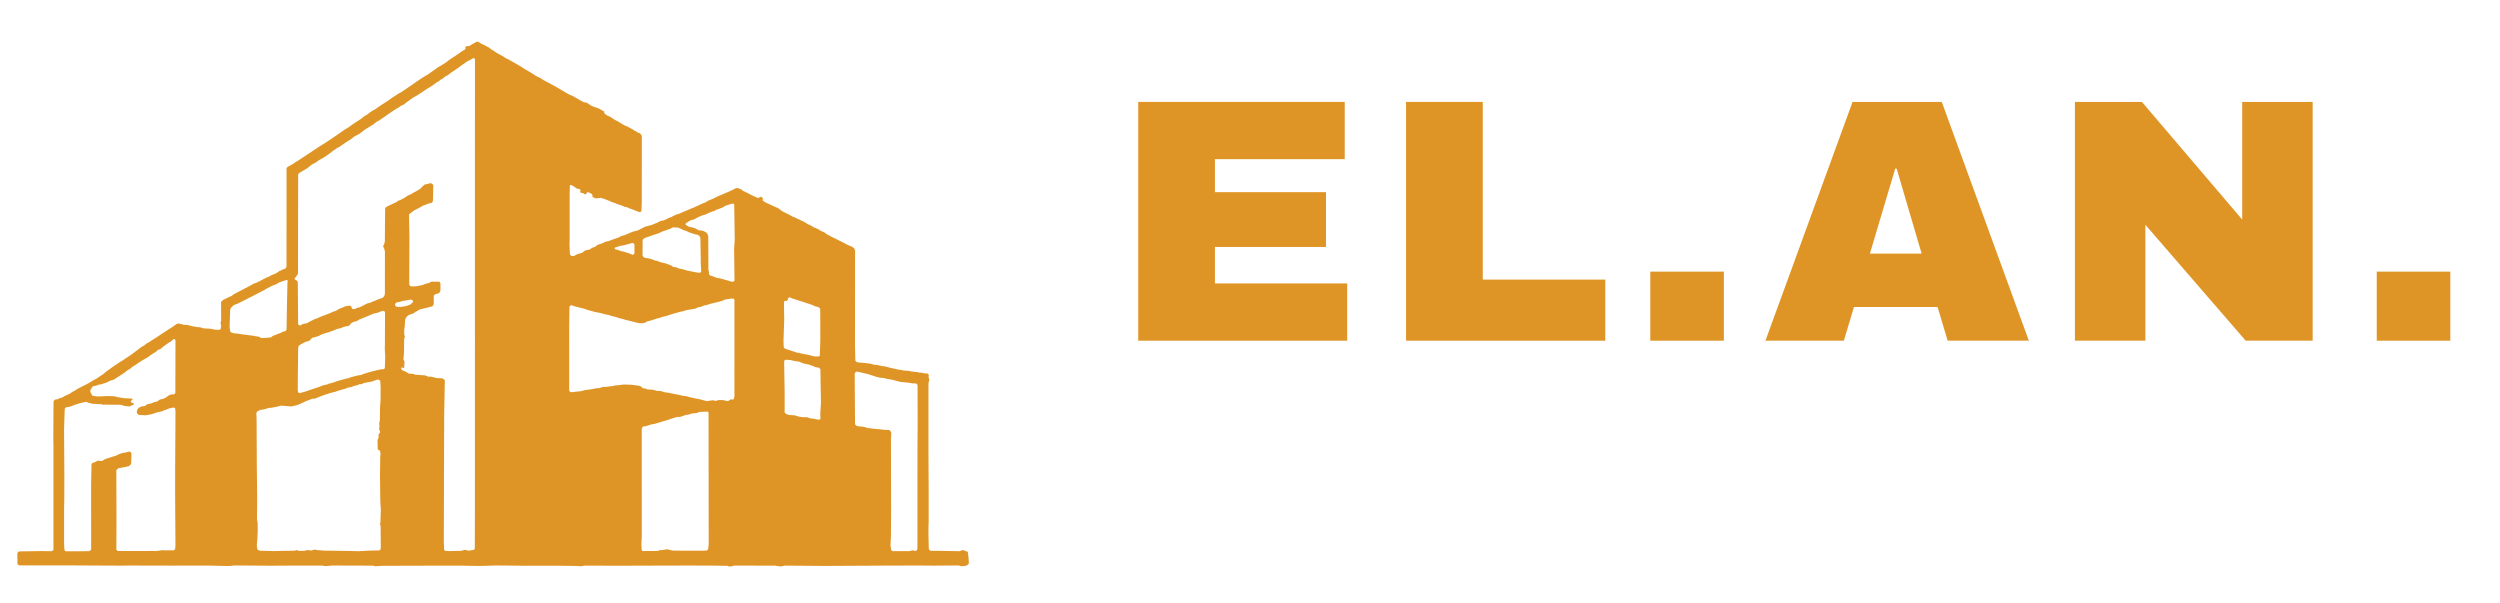
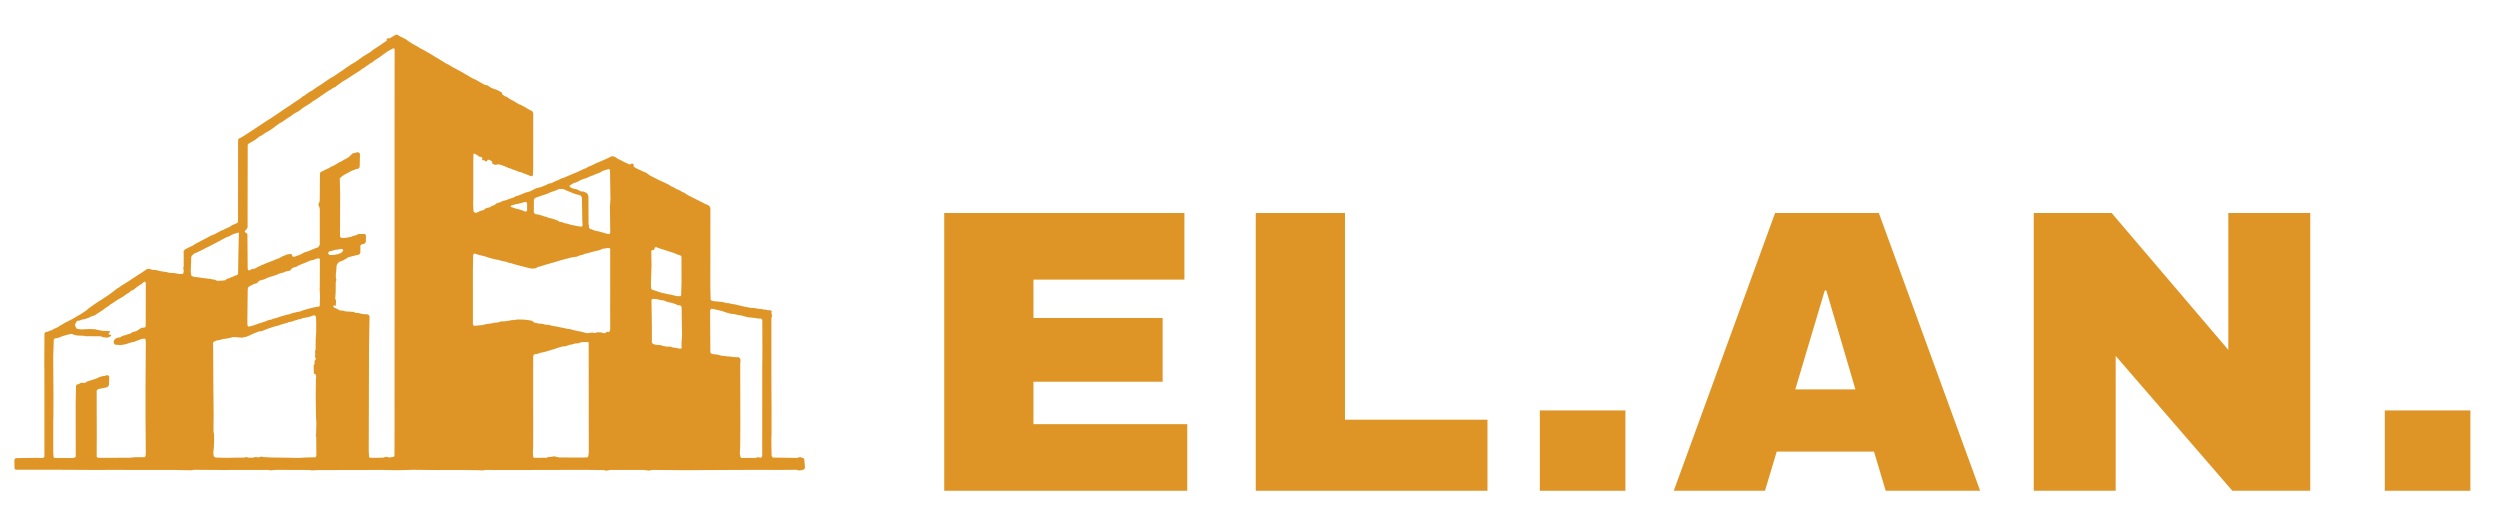
- <svg xmlns="http://www.w3.org/2000/svg" viewBox="0 0 991 239" role="img" aria-label="El.An.">
+ <svg xmlns="http://www.w3.org/2000/svg" viewBox="0 0 852 173" role="img" aria-label="El.An.">
  <g fill="#DF9526">
-     <g transform="translate(0 0) scale(0.42) translate(-274 -307)">
+     <g transform="scale(0.3) translate(-274 -307)">
      <path fill-rule="evenodd" transform="matrix(1.520367 0 0 1.52 274.145 307.345)" d="M451.75 351.29L451.25 351.11L445.67 351.03L440.08 350.96L432.17 350.95L424.25 350.93L421.75 350.95L419.25 350.96L405.75 350.99L392.25 351.03L390.33 351.04L388.42 351.06L375.58 351.03L362.75 351.00L361.81 351.19L360.87 351.37L358.73 351.27L356.58 351.17L351.33 351.11L346.08 351.05L338.25 351.05L330.42 351.05L328.50 351.06L326.58 351.08L317.42 350.98L308.25 350.89L303.50 351.04L298.75 351.19L297.08 351.18L295.42 351.17L290.75 351.09L286.08 351.00L277.00 351.01L267.92 351.02L252.58 351.06L237.25 351.11L235.04 351.24L232.83 351.37L232.12 351.20L231.42 351.02L228.42 351.01L225.42 350.99L220.25 350.98L215.08 350.97L210.58 350.94L206.08 350.92L204.02 351.12L201.96 351.31L201.02 351.14L200.08 350.96L186.08 350.98L172.08 351.00L170.67 351.02L169.25 351.05L157.25 350.97L145.25 350.88L143.92 351.06L142.58 351.24L140.58 351.21L138.58 351.19L134.25 351.08L129.92 350.97L120.75 350.98L111.58 350.98L109.67 350.99L107.75 351.00L94.42 350.97L81.08 350.93L78.33 350.97L75.58 351.01L60.75 350.94L45.92 350.86L30.83 350.86L15.75 350.86L13.67 350.84L11.58 350.81L11.17 350.40L10.75 349.99L10.70 346.78L10.65 343.57L10.82 343.13L10.99 342.68L11.39 342.42L11.79 342.15L18.85 342.05L25.92 341.95L29.01 341.99L32.11 342.04L32.59 341.62L33.08 341.20L33.08 308.47L33.07 275.75L33.03 274.08L32.98 272.42L33.05 261.00L33.12 249.58L33.15 249.20L33.17 248.81L33.63 248.35L34.09 247.88L34.92 247.76L35.74 247.63L36.33 247.34L36.92 247.04L37.83 246.77L38.74 246.50L39.33 246.11L39.92 245.72L41.50 245.02L43.08 244.32L44.00 243.68L44.92 243.04L45.67 242.67L46.42 242.29L47.08 241.83L47.75 241.38L51.25 239.58L54.75 237.78L56.17 236.91L57.58 236.05L58.75 235.41L59.92 234.77L62.00 233.39L64.08 232.01L65.11 231.13L66.13 230.25L68.44 228.62L70.75 226.98L72.55 225.78L74.36 224.58L75.22 224.05L76.08 223.53L78.75 221.75L81.42 219.98L83.44 218.45L85.46 216.92L86.52 216.11L87.57 215.31L88.58 214.72L89.58 214.13L90.13 213.65L90.68 213.17L91.35 212.82L92.03 212.48L93.09 211.78L94.16 211.08L95.29 210.38L96.42 209.67L98.72 208.13L101.03 206.58L103.55 204.97L106.08 203.36L107.81 202.16L109.54 200.97L110.06 200.81L110.58 200.66L111.33 200.77L112.08 200.88L113.06 201.19L114.04 201.50L115.06 201.50L116.08 201.50L117.58 201.89L119.08 202.29L120.58 202.55L122.08 202.82L123.10 202.92L124.13 203.01L125.27 203.34L126.41 203.67L128.25 203.76L130.08 203.86L131.94 204.18L133.80 204.50L135.08 204.54L136.36 204.58L136.66 204.22L136.95 203.85L137.07 202.86L137.18 201.87L136.99 201.10L136.79 200.33L136.98 199.58L137.17 198.83L137.16 193.71L137.14 188.58L137.12 187.96L137.10 187.33L137.74 186.67L138.39 186.01L140.24 185.11L142.08 184.20L142.89 183.85L143.70 183.50L144.47 182.94L145.25 182.37L150.33 179.71L155.42 177.05L156.27 176.52L157.13 176.00L158.02 175.68L158.92 175.37L159.75 174.99L160.58 174.62L163.00 173.33L165.42 172.05L166.08 171.83L166.75 171.62L167.33 171.26L167.92 170.90L169.69 170.13L171.47 169.35L172.58 168.59L173.69 167.83L173.89 167.83L174.09 167.83L174.72 167.49L175.36 167.15L176.26 166.81L177.17 166.47L177.46 165.95L177.75 165.42L177.77 134.77L177.79 104.13L178.25 103.63L178.72 103.14L179.15 102.98L179.58 102.82L180.75 102.13L181.92 101.44L183.50 100.42L185.08 99.39L188.67 97.04L192.25 94.70L193.17 94.09L194.08 93.47L194.86 92.94L195.64 92.42L198.11 90.82L200.58 89.22L201.38 88.74L202.18 88.25L204.05 86.99L205.92 85.72L207.33 84.77L208.75 83.83L209.46 83.33L210.17 82.83L210.88 82.34L211.58 81.84L212.92 80.94L214.25 80.04L215.24 79.45L216.22 78.85L217.65 77.83L219.08 76.81L221.70 75.09L224.32 73.38L225.09 72.70L225.86 72.01L226.81 71.49L227.75 70.96L228.42 70.43L229.08 69.90L230.33 69.06L231.58 68.22L232.31 67.85L233.04 67.47L234.56 66.40L236.08 65.32L238.60 63.70L241.12 62.08L242.10 61.37L243.08 60.66L245.33 59.18L247.58 57.71L248.28 57.36L248.97 57.01L252.28 54.77L255.58 52.53L256.67 51.76L257.75 51.00L258.58 50.42L259.42 49.85L260.75 48.95L262.08 48.05L263.83 47.01L265.58 45.98L268.75 43.73L271.92 41.48L272.42 41.22L272.92 40.96L274.92 39.70L276.92 38.45L277.67 37.83L278.42 37.21L280.92 35.55L283.42 33.89L285.41 32.52L287.40 31.14L287.85 30.91L288.30 30.67L288.57 30.41L288.83 30.14L288.83 29.60L288.83 29.06L289.07 28.74L289.30 28.42L290.19 28.41L291.08 28.40L292.00 27.85L292.92 27.29L294.38 26.48L295.83 25.67L296.30 25.67L296.76 25.67L297.67 26.26L298.58 26.85L299.50 27.27L300.42 27.69L301.00 28.00L301.58 28.31L302.58 28.84L303.58 29.37L304.33 29.99L305.08 30.62L305.67 30.91L306.25 31.21L307.08 31.82L307.92 32.43L310.17 33.66L312.42 34.89L312.92 35.26L313.43 35.63L314.42 36.12L315.42 36.61L316.75 37.36L318.08 38.11L319.83 39.11L321.58 40.11L322.58 40.71L323.58 41.30L324.42 41.85L325.25 42.39L327.00 43.42L328.75 44.45L329.92 45.17L331.08 45.88L331.75 46.34L332.42 46.79L333.93 47.54L335.45 48.29L336.43 48.93L337.42 49.57L339.42 50.64L341.42 51.71L343.17 52.65L344.92 53.59L345.48 53.92L346.04 54.25L348.35 55.62L350.66 57.00L352.17 57.84L353.68 58.67L354.46 58.97L355.25 59.27L358.00 60.86L360.75 62.45L361.58 62.87L362.42 63.29L363.24 63.39L364.07 63.50L365.58 64.49L367.08 65.49L368.25 65.93L369.42 66.37L370.50 66.74L371.58 67.10L373.29 68.06L375.00 69.02L375.00 69.41L375.00 69.81L375.10 70.08L375.21 70.35L376.19 71.02L377.17 71.68L377.87 71.93L378.57 72.17L379.99 73.15L381.42 74.12L382.67 74.75L383.92 75.38L384.33 75.67L384.75 75.96L386.33 76.87L387.92 77.79L388.33 77.91L388.75 78.04L390.75 79.10L392.75 80.15L393.32 80.58L393.90 81.00L394.09 81.00L394.28 81.00L395.00 81.52L395.72 82.04L396.27 82.19L396.82 82.35L397.35 82.79L397.88 83.23L398.11 83.78L398.34 84.33L398.32 104.71L398.31 125.08L398.21 127.91L398.11 130.74L397.72 131.13L397.32 131.52L396.79 131.41L396.25 131.29L393.81 130.31L391.36 129.33L391.18 129.33L390.99 129.33L390.20 128.94L389.42 128.54L388.42 128.33L387.42 128.13L386.77 127.80L386.12 127.47L384.35 126.88L382.59 126.30L382.00 126.01L381.42 125.72L380.58 125.50L379.75 125.28L378.99 124.91L378.24 124.53L376.74 123.95L375.25 123.37L374.04 122.99L372.83 122.60L371.29 122.80L369.75 122.99L368.71 122.50L367.67 122.02L367.67 121.35L367.67 120.68L367.33 120.36L366.99 120.05L366.16 119.60L365.33 119.15L364.80 119.20L364.27 119.25L364.01 119.74L363.74 120.22L363.47 120.39L363.20 120.56L362.55 120.14L361.90 119.71L361.20 119.59L360.50 119.47L360.26 119.13L360.02 118.79L360.18 118.39L360.33 117.98L360.17 117.67L360.00 117.36L359.46 117.19L358.92 117.02L358.37 116.91L357.83 116.81L357.04 116.19L356.25 115.57L355.44 115.12L354.62 114.67L354.35 114.67L354.08 114.67L353.87 114.81L353.65 114.95L353.59 118.02L353.53 121.08L353.53 133.75L353.54 146.42L353.54 147.33L353.54 148.25L353.48 150.00L353.43 151.75L353.57 154.73L353.70 157.70L354.17 158.23L354.64 158.75L355.38 158.75L356.12 158.75L357.30 158.14L358.47 157.52L359.81 157.16L361.15 156.80L362.03 156.14L362.92 155.47L363.33 155.31L363.74 155.15L364.88 154.91L366.02 154.67L366.78 154.14L367.54 153.62L368.30 153.39L369.06 153.16L369.49 152.89L369.92 152.62L370.33 152.24L370.75 151.85L372.28 151.35L373.81 150.85L374.78 150.36L375.75 149.87L376.75 149.67L377.75 149.46L378.83 149.05L379.92 148.64L382.21 147.83L384.51 147.01L384.96 146.69L385.42 146.37L386.43 146.11L387.45 145.85L389.10 145.16L390.75 144.46L391.67 144.08L392.58 143.69L394.22 143.26L395.86 142.84L398.14 141.67L400.42 140.50L402.33 140.02L404.25 139.53L406.25 138.72L408.25 137.90L409.03 137.44L409.82 136.98L410.80 136.84L411.78 136.70L413.68 135.79L415.58 134.87L416.00 134.75L416.42 134.62L418.01 133.82L419.61 133.03L420.60 132.75L421.58 132.47L423.00 131.83L424.42 131.18L425.42 130.78L426.42 130.37L427.83 129.76L429.25 129.14L429.75 128.97L430.25 128.80L432.58 127.72L434.92 126.64L435.96 126.15L437.01 125.67L437.22 125.67L437.44 125.67L438.55 125.00L439.66 124.33L440.96 123.81L442.25 123.29L443.90 122.47L445.55 121.64L446.90 121.09L448.25 120.54L449.00 120.21L449.75 119.87L451.00 119.34L452.25 118.80L453.08 118.42L453.92 118.04L455.28 117.36L456.64 116.69L457.21 116.58L457.78 116.47L458.85 116.91L459.92 117.34L460.86 118.01L461.80 118.67L461.92 118.67L462.03 118.67L463.72 119.51L465.41 120.36L465.58 120.49L465.75 120.62L468.01 121.64L470.27 122.67L470.47 122.67L470.67 122.67L471.29 122.33L471.91 122.00L472.13 122.00L472.35 122.00L472.80 122.29L473.25 122.58L473.37 122.75L473.50 122.92L473.40 123.59L473.31 124.27L474.19 124.85L475.08 125.44L476.33 126.03L477.58 126.63L479.83 127.65L482.08 128.67L482.27 128.67L482.47 128.67L484.02 129.81L485.58 130.96L488.56 132.47L491.53 133.99L491.73 134.14L491.92 134.29L492.33 134.41L492.75 134.53L494.08 135.17L495.42 135.80L497.25 136.66L499.08 137.52L500.28 138.26L501.47 139.01L502.28 139.36L503.08 139.71L504.18 140.36L505.29 141.01L506.62 141.56L507.95 142.12L508.69 142.63L509.43 143.14L510.47 143.56L511.52 143.98L512.36 144.60L513.20 145.22L514.39 145.86L515.58 146.50L519.42 148.41L523.25 150.33L524.92 151.21L526.59 152.08L527.80 152.57L529.00 153.06L529.56 153.53L530.12 153.99L530.42 154.62L530.72 155.25L530.69 184.83L530.66 214.42L530.77 219.06L530.88 223.70L531.23 224.11L531.58 224.52L532.25 224.68L532.92 224.83L534.75 225.00L536.58 225.17L538.17 225.33L539.75 225.48L541.33 225.91L542.92 226.33L543.56 226.33L544.20 226.33L545.22 226.58L546.25 226.82L547.83 227.08L549.42 227.34L550.67 227.66L551.92 227.98L554.50 228.57L557.08 229.16L557.75 229.26L558.42 229.36L559.58 229.59L560.75 229.82L562.33 229.93L563.92 230.03L564.95 230.26L565.99 230.49L567.79 230.66L569.58 230.83L570.17 231.00L570.75 231.17L571.42 231.17L572.08 231.17L573.00 231.42L573.92 231.66L574.80 231.66L575.68 231.67L576.11 232.09L576.53 232.52L576.43 233.22L576.33 233.92L576.57 234.80L576.81 235.69L576.55 236.64L576.28 237.58L576.28 252.33L576.28 267.08L576.28 276.08L576.29 285.08L576.33 293.08L576.38 301.08L576.39 302.50L576.40 303.92L576.40 314.00L576.40 324.08L576.33 325.67L576.27 327.25L576.27 329.67L576.27 332.08L576.37 336.27L576.47 340.45L576.73 340.96L577.00 341.48L577.37 341.61L577.75 341.75L580.83 341.78L583.92 341.81L589.65 341.91L595.39 342.02L596.55 341.66L597.71 341.31L598.56 341.64L599.42 341.97L599.87 342.07L600.33 342.17L600.57 342.54L600.80 342.92L601.00 344.83L601.20 346.75L601.29 348.17L601.37 349.60L600.94 350.11L600.50 350.63L599.88 350.88L599.25 351.13L597.90 351.25L596.55 351.36L595.82 351.12L595.08 350.87L587.42 350.94L579.75 351.01L575.75 350.97L571.75 350.92L560.67 350.95L549.58 350.98L533.58 351.06L517.58 351.15L516.17 351.17L514.75 351.20L500.95 351.09L487.15 350.98L485.99 351.24L484.84 351.50L483.22 351.32L481.59 351.14L481.48 351.07L481.36 351.00L468.64 350.99L455.92 350.97L454.67 351.24L453.42 351.50L452.83 351.49L452.25 351.47L451.75 351.29ZM55.53 341.78L56.14 341.53L56.31 341.21L56.49 340.88L56.47 320.82L56.45 300.75L56.58 294.37L56.71 287.99L57.03 287.58L57.35 287.17L58.05 286.99L58.75 286.80L59.61 286.31L60.47 285.82L61.82 285.94L63.17 286.05L64.12 285.46L65.08 284.87L67.67 284.04L70.25 283.20L70.99 283.00L71.74 282.80L72.83 282.25L73.92 281.71L75.30 281.27L76.68 280.83L77.18 280.83L77.67 280.83L78.93 280.46L80.19 280.09L80.63 280.34L81.08 280.59L81.30 281.01L81.52 281.42L81.42 284.39L81.33 287.36L81.10 287.90L80.87 288.44L80.44 288.79L80.00 289.13L78.71 289.46L77.42 289.79L75.83 290.07L74.25 290.36L73.78 290.44L73.31 290.53L72.72 291.12L72.13 291.71L72.17 307.48L72.21 323.25L72.18 332.16L72.14 341.08L72.61 341.50L73.08 341.92L85.17 341.90L97.25 341.87L98.83 341.65L100.42 341.44L101.25 341.46L102.08 341.48L105.00 341.49L107.92 341.49L108.27 341.09L108.62 340.70L108.72 339.64L108.82 338.58L108.73 324.50L108.63 310.42L108.62 308.75L108.61 307.08L108.62 297.75L108.62 288.42L108.64 287.75L108.66 287.08L108.75 271.25L108.85 255.42L108.74 254.37L108.64 253.32L108.22 253.05L107.81 252.78L106.39 253.06L104.97 253.33L104.19 253.68L103.42 254.03L102.58 254.28L101.75 254.54L101.11 254.86L100.47 255.19L99.23 255.42L98.00 255.66L96.01 256.32L94.03 256.97L93.14 257.15L92.25 257.32L91.25 257.48L90.25 257.65L88.13 257.52L86.01 257.40L85.59 257.00L85.16 256.60L84.98 256.00L84.80 255.40L84.99 254.71L85.18 254.02L85.61 253.50L86.04 252.98L86.86 252.57L87.69 252.15L88.74 252.02L89.80 251.90L90.19 251.61L90.58 251.33L90.94 251.07L91.30 250.82L92.61 250.50L93.92 250.19L94.58 249.90L95.25 249.62L96.34 249.33L97.44 249.05L98.30 248.45L99.17 247.86L100.13 247.66L101.08 247.47L101.79 247.16L102.49 246.86L103.56 246.10L104.62 245.34L105.35 245.01L106.08 244.67L106.95 244.67L107.81 244.67L108.28 244.26L108.75 243.86L108.80 227.49L108.84 211.12L108.58 210.73L108.33 210.33L107.98 210.33L107.63 210.33L106.78 211.10L105.94 211.86L105.44 212.11L104.95 212.37L103.43 213.44L101.92 214.51L100.60 215.58L99.27 216.64L98.57 216.84L97.87 217.03L97.31 217.61L96.75 218.19L95.67 218.85L94.58 219.50L92.92 220.68L91.25 221.85L89.58 222.78L87.92 223.72L85.79 225.15L83.66 226.58L82.87 227.06L82.08 227.53L81.58 227.99L81.08 228.45L79.83 229.25L78.58 230.04L77.85 230.63L77.13 231.22L75.02 232.60L72.92 233.97L71.74 234.74L70.56 235.51L69.49 235.81L68.42 236.12L67.25 236.71L66.08 237.29L64.21 237.90L62.34 238.50L61.91 238.50L61.49 238.50L60.87 238.77L60.25 239.04L59.42 239.27L58.58 239.50L58.15 239.50L57.72 239.50L57.38 239.88L57.04 240.25L56.52 241.18L56.00 242.11L56.00 242.61L56.00 243.11L56.50 244.12L57.01 245.13L57.27 245.35L57.53 245.57L59.06 245.76L60.58 245.95L63.75 245.82L66.92 245.69L68.75 245.75L70.58 245.80L72.50 246.22L74.42 246.64L75.67 246.83L76.92 247.03L79.40 247.14L81.88 247.25L82.06 247.54L82.24 247.82L81.60 248.41L80.96 249.00L81.20 249.36L81.44 249.73L82.08 249.91L82.71 250.08L82.90 250.37L83.08 250.66L82.83 250.88L82.58 251.11L81.42 251.63L80.25 252.15L78.75 252.00L77.25 251.84L76.08 251.48L74.92 251.11L69.13 251.07L63.34 251.02L63.13 250.89L62.92 250.76L60.25 250.64L57.58 250.53L56.39 250.26L55.20 250.00L54.42 249.67L53.64 249.33L53.28 249.34L52.92 249.34L51.25 249.73L49.58 250.13L48.17 250.55L46.75 250.98L44.92 251.68L43.08 252.37L42.02 252.51L40.95 252.64L40.52 253.07L40.09 253.50L39.88 259.96L39.67 266.42L39.76 280.42L39.85 294.42L39.83 302.50L39.81 310.58L39.76 312.50L39.70 314.42L39.69 326.00L39.68 337.58L39.81 339.46L39.94 341.33L40.29 341.71L40.65 342.08L47.78 342.06L54.92 342.04L55.53 341.78ZM179.42 341.77L182.58 341.74L183.33 341.53L184.08 341.32L184.81 341.58L185.54 341.83L187.08 341.83L188.63 341.83L189.85 341.56L191.07 341.28L192.00 341.47L192.92 341.66L194.11 341.33L195.30 340.99L196.02 341.17L196.75 341.36L199.17 341.51L201.58 341.67L208.75 341.76L215.92 341.86L219.33 341.94L222.75 342.02L226.08 341.83L229.42 341.64L232.44 341.59L235.47 341.54L235.67 341.42L235.87 341.29L236.08 340.77L236.29 340.25L236.23 333.42L236.18 326.58L235.99 325.79L235.80 325.00L235.92 324.71L236.04 324.42L236.18 320.33L236.31 316.25L236.14 313.50L235.98 310.75L235.89 302.75L235.80 294.75L235.81 294.25L235.82 293.75L235.89 288.25L235.96 282.75L236.06 282.17L236.17 281.58L235.96 280.58L235.75 279.58L235.08 279.24L234.42 278.89L234.36 277.16L234.31 275.42L234.29 274.22L234.28 273.03L234.65 272.17L235.02 271.31L234.91 270.58L234.80 269.84L235.31 269.03L235.83 268.22L235.83 267.99L235.83 267.75L235.51 266.90L235.19 266.06L235.34 265.40L235.49 264.75L235.39 263.65L235.29 262.54L235.50 261.67L235.71 260.80L235.76 257.02L235.80 253.25L235.98 250.50L236.15 247.75L236.16 243.92L236.17 240.08L236.06 238.21L235.95 236.33L235.53 235.91L235.12 235.50L234.63 235.50L234.14 235.50L232.44 236.09L230.75 236.67L228.25 237.14L225.75 237.61L225.05 237.97L224.35 238.33L223.71 238.34L223.08 238.34L222.42 238.64L221.75 238.95L220.83 239.17L219.92 239.38L218.92 239.75L217.92 240.12L216.76 240.32L215.61 240.52L215.10 240.79L214.58 241.05L213.50 241.34L212.42 241.63L210.92 242.06L209.42 242.50L208.83 242.75L208.25 242.99L206.83 243.34L205.42 243.68L203.92 244.16L202.42 244.64L201.42 244.97L200.42 245.30L198.83 245.91L197.25 246.52L196.31 246.92L195.37 247.33L194.53 247.33L193.68 247.33L192.79 247.73L191.90 248.12L191.24 248.33L190.58 248.54L188.58 249.45L186.58 250.36L185.50 250.83L184.42 251.31L183.33 251.56L182.25 251.80L181.49 251.97L180.73 252.15L178.82 251.99L176.92 251.83L175.58 251.74L174.25 251.64L173.33 251.91L172.42 252.17L171.50 252.35L170.58 252.52L169.42 252.76L168.25 253.00L167.67 253.00L167.08 253.00L165.33 253.51L163.58 254.01L162.56 254.16L161.54 254.30L160.58 254.77L159.61 255.25L159.33 255.71L159.05 256.18L159.11 258.13L159.18 260.08L159.26 275.25L159.34 290.42L159.43 298.50L159.52 306.58L159.53 308.33L159.54 310.08L159.52 312.08L159.50 314.08L159.49 314.92L159.48 315.75L159.45 319.08L159.42 322.42L159.62 323.25L159.82 324.08L159.86 326.67L159.89 329.25L159.79 331.67L159.69 334.08L159.51 336.08L159.32 338.08L159.43 339.25L159.53 340.42L159.78 340.81L160.03 341.19L160.64 341.47L161.25 341.75L165.50 341.85L169.75 341.95L173.00 341.87L176.25 341.79L179.42 341.77ZM287.32 341.47L288.56 341.13L289.62 341.42L290.67 341.71L292.04 341.50L293.42 341.30L293.79 341.23L294.16 341.16L294.40 340.79L294.64 340.42L294.67 328.50L294.70 316.58L294.72 265.50L294.73 214.42L294.73 213.17L294.73 211.92L294.72 161.58L294.71 111.25L294.73 74.08L294.75 36.92L294.62 36.47L294.50 36.02L294.19 35.92L293.88 35.83L291.82 36.92L289.75 38.02L288.05 39.22L286.35 40.42L285.05 41.38L283.75 42.34L281.87 43.58L280.00 44.83L278.90 45.67L277.80 46.51L277.01 46.91L276.23 47.31L275.49 47.93L274.75 48.54L274.33 48.73L273.92 48.91L273.04 49.62L272.16 50.33L271.62 50.60L271.08 50.87L269.67 51.91L268.25 52.94L266.42 54.08L264.58 55.22L261.75 57.09L258.92 58.95L257.67 59.65L256.42 60.35L254.15 61.97L251.88 63.58L251.26 64.13L250.63 64.69L249.71 65.09L248.79 65.50L247.99 66.07L247.20 66.64L246.56 66.97L245.92 67.30L244.75 68.06L243.58 68.82L242.33 69.69L241.08 70.56L238.08 72.63L235.08 74.70L234.32 75.09L233.56 75.47L232.82 76.09L232.08 76.71L231.17 77.30L230.25 77.89L228.92 78.70L227.58 79.52L226.75 80.09L225.92 80.65L225.00 81.37L224.09 82.08L223.50 82.51L222.92 82.93L221.25 83.82L219.58 84.72L218.83 85.34L218.08 85.96L216.75 86.81L215.42 87.65L213.87 88.70L212.32 89.75L211.54 90.32L210.75 90.90L209.83 91.35L208.90 91.80L208.41 92.21L207.92 92.62L207.20 93.07L206.48 93.51L205.45 94.35L204.42 95.19L202.50 96.49L200.58 97.79L199.25 98.50L197.92 99.22L196.94 99.95L195.97 100.67L194.69 101.34L193.42 102.01L192.08 103.09L190.75 104.16L189.42 104.97L188.08 105.78L186.97 106.39L185.86 107.00L185.43 107.52L184.99 108.04L184.99 109.23L184.99 110.42L184.94 140.00L184.90 169.58L184.72 170.00L184.54 170.42L183.64 171.58L182.73 172.75L182.79 173.03L182.85 173.30L183.34 173.50L183.83 173.71L184.31 174.25L184.78 174.79L184.88 187.77L184.97 200.75L185.14 201.20L185.32 201.66L185.75 201.77L186.18 201.87L187.24 201.34L188.30 200.80L189.28 200.68L190.27 200.57L191.09 200.09L191.92 199.60L193.87 198.63L195.83 197.67L196.02 197.67L196.21 197.67L197.73 196.98L199.25 196.30L200.50 195.83L201.75 195.36L203.08 194.86L204.42 194.36L205.58 193.83L206.75 193.30L207.51 193.07L208.26 192.84L209.59 192.09L210.91 191.33L211.67 191.06L212.42 190.79L213.33 190.38L214.25 189.96L215.67 189.75L217.08 189.53L217.50 189.72L217.92 189.92L218.13 190.59L218.35 191.25L218.62 191.46L218.90 191.67L219.46 191.67L220.03 191.67L221.17 191.17L222.31 190.67L222.66 190.67L223.01 190.67L225.42 189.43L227.84 188.20L228.70 187.99L229.56 187.79L231.32 187.05L233.08 186.31L234.67 185.68L236.25 185.04L236.78 184.93L237.31 184.81L237.90 184.16L238.48 183.52L238.66 182.88L238.83 182.23L238.84 169.16L238.85 156.08L238.65 155.17L238.46 154.25L238.15 153.63L237.83 153.01L237.83 152.63L237.83 152.24L238.07 151.90L238.30 151.57L238.55 150.66L238.81 149.75L238.89 139.56L238.98 129.36L239.23 128.87L239.49 128.37L241.70 127.28L243.92 126.20L244.83 125.79L245.75 125.38L246.64 124.77L247.53 124.17L247.79 124.17L248.04 124.17L249.65 123.30L251.25 122.44L252.29 121.73L253.34 121.03L253.95 120.82L254.57 120.62L256.04 119.73L257.51 118.83L257.65 118.83L257.78 118.83L259.18 117.98L260.58 117.13L262.02 115.74L263.47 114.35L264.11 114.25L264.75 114.14L265.95 113.81L267.15 113.49L267.73 113.73L268.31 113.97L268.60 114.42L268.89 114.87L268.87 115.39L268.85 115.92L268.76 120.22L268.66 124.53L268.41 125.01L268.16 125.49L267.67 125.75L267.18 126.00L266.72 126.00L266.25 126.01L265.25 126.43L264.25 126.86L263.39 127.16L262.53 127.47L260.97 128.34L259.42 129.21L258.83 129.50L258.25 129.79L257.65 130.10L257.04 130.42L256.00 131.17L254.96 131.92L254.38 132.46L253.80 133.00L253.93 139.71L254.07 146.42L254.06 149.17L254.04 151.92L253.99 164.17L253.94 176.43L254.23 176.86L254.52 177.30L254.97 177.47L255.42 177.63L256.75 177.59L258.08 177.55L260.08 177.18L262.08 176.81L262.82 176.48L263.56 176.16L264.82 175.83L266.08 175.51L266.90 175.09L267.72 174.67L270.01 174.67L272.31 174.67L272.58 174.77L272.85 174.87L273.09 175.35L273.33 175.82L273.33 178.00L273.33 180.18L273.10 180.71L272.88 181.25L272.48 181.62L272.07 181.99L271.00 182.25L269.92 182.52L269.54 182.94L269.17 183.35L269.17 185.93L269.17 188.51L268.94 189.05L268.72 189.58L268.46 189.80L268.21 190.01L264.28 190.99L260.36 191.98L259.97 192.18L259.58 192.39L259.07 192.78L258.55 193.17L258.38 193.17L258.22 193.17L257.48 193.70L256.75 194.23L255.13 194.85L253.52 195.46L253.08 195.80L252.65 196.15L252.32 196.57L251.99 196.98L251.68 197.70L251.37 198.42L251.26 200.50L251.15 202.58L251.00 203.33L250.85 204.08L250.84 205.71L250.83 207.33L251.03 208.08L251.24 208.83L251.01 209.62L250.78 210.42L250.74 214.58L250.70 218.75L250.53 220.83L250.36 222.92L250.69 223.66L251.01 224.40L250.90 226.30L250.78 228.20L250.55 228.29L250.31 228.38L250.12 228.19L249.93 228.00L249.55 228.00L249.17 228.00L249.07 228.42L248.96 228.84L249.21 229.21L249.46 229.58L250.77 230.16L252.08 230.73L252.83 231.23L253.57 231.73L255.08 231.84L256.58 231.96L257.17 232.21L257.75 232.46L260.83 232.66L263.90 232.86L264.86 233.26L265.82 233.67L266.66 233.67L267.50 233.67L269.29 234.09L271.08 234.52L272.83 234.61L274.58 234.71L275.00 234.95L275.42 235.19L275.72 235.60L276.02 236.01L276.02 236.55L276.02 237.08L275.83 247.42L275.64 257.75L275.53 297.17L275.42 336.58L275.54 338.90L275.66 341.22L275.93 341.52L276.21 341.82L277.31 341.89L278.42 341.95L282.25 341.88L286.08 341.81L287.32 341.47ZM408.98 341.60L409.71 341.33L410.56 341.33L411.41 341.33L412.70 341.06L413.99 340.78L414.95 341.04L415.92 341.31L416.83 341.48L417.75 341.65L422.75 341.68L427.75 341.71L432.33 341.70L436.92 341.69L437.89 341.63L438.87 341.57L439.16 341.22L439.44 340.87L439.64 339.48L439.84 338.08L439.79 296.94L439.75 255.81L439.44 255.58L439.12 255.35L436.60 255.45L434.08 255.54L433.17 255.92L432.25 256.29L430.90 256.39L429.56 256.49L428.26 256.91L426.96 257.33L426.47 257.33L425.98 257.33L424.02 258.00L422.06 258.67L421.13 258.67L420.20 258.67L418.89 259.07L417.58 259.47L416.83 259.72L416.08 259.97L415.00 260.32L413.92 260.68L411.42 261.43L408.92 262.19L407.58 262.58L406.25 262.98L405.21 263.15L404.18 263.31L402.34 263.91L400.51 264.50L399.99 264.50L399.48 264.50L399.14 264.68L398.81 264.86L398.55 265.47L398.29 266.08L398.30 299.48L398.31 332.89L398.19 335.40L398.07 337.92L398.16 339.64L398.26 341.37L398.61 341.66L398.96 341.94L403.61 341.90L408.25 341.87L408.98 341.60ZM565.39 341.73L566.42 341.47L567.29 341.68L568.17 341.89L568.59 341.70L569.01 341.50L569.21 341.04L569.42 340.58L569.43 307.75L569.45 274.92L569.50 269.17L569.55 263.42L569.52 251.11L569.50 238.81L569.01 238.32L568.53 237.83L567.55 237.83L566.58 237.83L564.83 237.57L563.08 237.32L560.92 237.10L558.75 236.88L556.17 236.20L553.58 235.51L552.33 235.33L551.08 235.14L549.76 234.81L548.43 234.47L547.26 234.39L546.08 234.30L544.83 233.97L543.58 233.65L541.33 232.91L539.08 232.17L536.67 231.59L534.25 231.02L532.94 230.75L531.64 230.48L531.23 230.75L530.82 231.02L530.65 231.46L530.48 231.91L530.58 247.50L530.69 263.08L530.93 263.46L531.17 263.83L531.58 264.09L531.98 264.36L534.20 264.60L536.42 264.85L537.44 265.18L538.47 265.52L540.53 265.77L542.58 266.03L544.25 266.17L545.92 266.32L547.67 266.51L549.42 266.70L550.59 266.72L551.77 266.75L552.19 267.03L552.62 267.31L552.91 267.94L553.21 268.56L553.10 270.56L552.99 272.55L553.04 295.57L553.08 318.58L553.03 325.50L552.98 332.42L552.85 335.50L552.71 338.58L552.93 339.92L553.15 341.25L553.16 341.29L553.17 341.32L553.53 341.66L553.90 342.00L559.13 342.00L564.37 342.00L565.39 341.73ZM508.92 260.10L509.23 259.88L509.17 258.40L509.11 256.92L509.13 256.50L509.14 256.08L509.33 253.00L509.53 249.92L509.40 243.08L509.28 236.25L509.26 233.75L509.23 231.25L509.20 230.11L509.17 228.97L508.70 228.51L508.24 228.05L507.24 227.93L506.25 227.81L505.33 227.39L504.42 226.98L503.00 226.50L501.58 226.03L500.92 225.92L500.25 225.80L499.25 225.56L498.25 225.31L497.17 224.84L496.08 224.37L494.67 224.17L493.25 223.98L491.98 223.66L490.71 223.34L489.06 223.23L487.42 223.13L487.05 223.52L486.68 223.92L486.83 233.59L486.98 243.25L486.99 249.08L486.99 254.92L486.97 255.38L486.95 255.85L487.42 256.34L487.89 256.82L488.90 257.15L489.92 257.47L491.60 257.56L493.28 257.65L494.27 257.98L495.25 258.31L496.68 258.57L498.11 258.83L499.46 258.83L500.82 258.83L502.12 259.25L503.42 259.66L504.00 259.67L504.58 259.67L506.08 259.99L507.58 260.31L508.09 260.32L508.60 260.33L508.92 260.10ZM440.54 248.57L442.42 248.31L443.36 248.51L444.31 248.71L445.10 248.44L445.89 248.17L447.27 248.17L448.64 248.17L450.08 248.51L451.52 248.85L451.88 248.74L452.25 248.62L452.97 248.13L453.68 247.64L454.15 247.80L454.63 247.97L455.01 247.78L455.40 247.58L455.61 246.75L455.83 245.92L455.82 237.58L455.80 229.25L455.82 224.75L455.84 220.25L455.83 203.09L455.83 185.94L455.58 185.55L455.33 185.17L454.67 185.17L454.01 185.17L452.13 185.43L450.25 185.69L449.15 186.17L448.05 186.66L444.65 187.50L441.25 188.34L439.92 188.75L438.58 189.16L437.68 189.33L436.77 189.50L435.89 189.91L435.01 190.31L434.21 190.43L433.42 190.54L432.34 191.03L431.27 191.51L428.59 191.93L425.92 192.36L425.08 192.66L424.25 192.96L423.42 193.12L422.58 193.29L420.58 193.82L418.58 194.36L416.00 195.18L413.42 195.99L412.65 196.16L411.88 196.32L410.37 196.83L408.87 197.33L408.62 197.33L408.37 197.33L406.06 198.09L403.75 198.86L402.69 199.08L401.63 199.31L400.97 199.75L400.31 200.19L399.28 200.36L398.25 200.53L397.17 200.43L396.08 200.32L394.17 199.85L392.25 199.37L391.17 199.09L390.08 198.81L389.25 198.64L388.42 198.46L387.67 198.22L386.92 197.97L385.58 197.63L384.25 197.30L382.75 196.81L381.25 196.33L380.94 196.33L380.64 196.33L379.19 195.84L377.75 195.35L376.42 195.10L375.08 194.84L374.00 194.50L372.92 194.17L371.08 193.82L369.25 193.48L366.83 192.81L364.42 192.15L363.58 191.84L362.75 191.52L359.75 190.77L356.75 190.01L355.80 189.67L354.84 189.33L354.53 189.33L354.22 189.33L353.82 189.76L353.42 190.19L353.33 196.22L353.24 202.25L353.25 222.25L353.25 242.25L353.48 242.60L353.72 242.95L354.02 243.14L354.33 243.33L355.95 243.15L357.58 242.98L359.00 242.84L360.42 242.70L361.75 242.35L363.08 241.99L365.08 241.73L367.08 241.47L368.64 241.15L370.20 240.83L370.93 240.83L371.65 240.83L372.95 240.42L374.25 240.00L375.17 240.00L376.08 239.99L378.08 239.75L380.08 239.50L380.75 239.33L381.42 239.15L383.08 239.00L384.75 238.85L385.83 238.69L386.92 238.54L389.08 238.59L391.25 238.63L392.92 238.81L394.58 238.99L395.98 239.24L397.38 239.50L398.07 240.06L398.75 240.61L399.11 240.81L399.48 241.00L399.99 241.00L400.51 241.00L401.13 241.27L401.75 241.53L403.63 241.68L405.52 241.82L406.61 242.16L407.70 242.50L408.75 242.50L409.80 242.50L411.27 242.94L412.75 243.38L413.83 243.51L414.92 243.64L416.50 243.98L418.08 244.32L419.50 244.59L420.92 244.87L422.75 245.27L424.58 245.67L425.11 245.67L425.63 245.67L426.72 246.00L427.81 246.34L429.70 246.76L431.58 247.18L432.92 247.43L434.25 247.68L435.42 247.99L436.58 248.30L437.58 248.55L438.58 248.79L438.62 248.81L438.66 248.83L440.54 248.57ZM188.17 243.26L189.75 242.81L191.83 242.09L193.92 241.37L196.08 240.67L198.25 239.96L199.42 239.47L200.58 238.98L201.78 238.75L202.98 238.52L203.48 238.26L203.99 238.00L205.12 237.74L206.25 237.49L207.83 236.92L209.42 236.35L212.22 235.58L215.01 234.81L215.63 234.71L216.25 234.61L216.97 234.31L217.69 234.00L219.89 233.43L222.08 232.87L223.08 232.75L224.08 232.62L224.67 232.34L225.25 232.05L226.92 231.53L228.58 231.02L229.58 230.74L230.58 230.47L232.42 230.01L234.25 229.55L235.67 229.28L237.08 229.00L237.62 229.00L238.17 229.00L238.48 228.69L238.80 228.37L238.92 224.89L239.04 221.42L238.90 218.75L238.76 216.08L238.80 214.92L238.84 213.75L238.88 203.68L238.92 193.61L238.60 193.20L238.28 192.80L237.56 192.89L236.83 192.99L235.54 193.48L234.25 193.96L233.05 194.23L231.85 194.49L229.64 195.43L227.42 196.37L226.25 196.83L225.08 197.30L224.02 197.73L222.96 198.16L222.19 198.65L221.42 199.14L220.33 199.42L219.25 199.69L218.55 200.10L217.84 200.51L217.38 201.13L216.92 201.75L216.67 201.91L216.42 202.07L214.94 202.38L213.46 202.68L212.52 203.08L211.57 203.47L210.19 203.82L208.80 204.16L207.50 204.75L206.21 205.33L205.93 205.33L205.65 205.33L205.12 205.61L204.58 205.89L203.25 206.27L201.92 206.64L200.75 207.04L199.58 207.45L198.75 207.88L197.92 208.32L196.83 208.67L195.75 209.02L194.71 209.28L193.68 209.53L193.03 210.22L192.39 210.92L192.06 211.20L191.74 211.49L190.66 211.76L189.59 212.04L187.74 213.02L185.88 214.00L185.59 214.32L185.30 214.64L185.16 215.28L185.01 215.92L184.88 227.08L184.75 238.25L184.76 240.33L184.77 242.42L184.89 242.86L185.00 243.31L185.28 243.59L185.55 243.86L186.07 243.79L186.58 243.72L188.17 243.26ZM508.56 220.86L508.82 220.57L508.98 215.91L509.13 211.25L509.11 201.39L509.08 191.52L508.61 191.02L508.13 190.53L507.02 190.25L505.92 189.98L504.92 189.50L503.92 189.02L503.08 188.75L502.25 188.48L500.75 188.00L499.25 187.51L497.92 187.08L496.58 186.65L494.17 185.88L491.75 185.11L491.26 184.87L490.77 184.63L490.29 184.49L489.80 184.35L489.40 184.75L489.00 185.15L489.00 185.57L489.00 185.99L488.63 186.33L488.26 186.68L487.82 186.58L487.39 186.49L486.99 186.81L486.58 187.14L486.62 191.28L486.67 195.42L486.71 196.42L486.75 197.42L486.52 204.33L486.29 211.25L486.35 213.28L486.42 215.31L486.77 215.78L487.11 216.25L487.77 216.46L488.42 216.67L491.70 217.75L494.99 218.83L495.37 218.83L495.75 218.83L496.92 219.15L498.08 219.47L499.67 219.74L501.25 220.00L502.50 220.32L503.75 220.64L504.73 220.87L505.71 221.09L507.01 221.11L508.31 221.14L508.56 220.86ZM167.11 209.37L168.15 209.24L168.79 208.72L169.44 208.20L170.26 207.95L171.08 207.70L172.00 207.27L172.92 206.84L173.18 206.83L173.45 206.83L174.55 206.25L175.65 205.67L175.92 205.67L176.20 205.67L176.77 205.39L177.35 205.12L177.57 204.69L177.80 204.25L177.90 197.58L178.01 190.92L178.17 183.25L178.34 175.58L178.43 174.82L178.53 174.06L178.25 173.83L177.97 173.60L177.28 173.81L176.58 174.01L175.83 174.25L175.08 174.48L173.94 174.91L172.80 175.34L172.10 175.83L171.39 176.31L170.36 176.66L169.33 177.01L167.45 177.95L165.58 178.89L164.92 179.30L164.26 179.72L160.09 181.88L155.92 184.05L155.08 184.45L154.25 184.85L153.17 185.43L152.08 186.00L149.58 187.23L147.08 188.46L146.02 188.85L144.96 189.25L144.13 190.08L143.30 190.91L143.06 191.38L142.81 191.85L142.63 196.80L142.45 201.75L142.46 202.25L142.46 202.75L142.61 204.11L142.76 205.48L143.06 205.81L143.37 206.15L144.14 206.41L144.92 206.68L146.50 206.85L148.08 207.02L149.50 207.25L150.92 207.48L152.42 207.66L153.92 207.84L155.83 208.08L157.75 208.32L158.33 208.49L158.91 208.67L159.50 208.67L160.08 208.68L161.17 209.18L162.25 209.68L164.17 209.59L166.08 209.49L167.11 209.37ZM250.48 190.09L251.89 189.84L253.21 189.38L254.54 188.92L255.35 188.20L256.15 187.49L256.25 187.15L256.36 186.82L256.10 186.42L255.84 186.02L255.22 185.90L254.61 185.79L253.43 186.05L252.25 186.31L251.25 186.42L250.25 186.53L249.00 186.92L247.75 187.30L246.93 187.42L246.11 187.53L245.64 188.00L245.17 188.47L245.17 188.97L245.17 189.47L245.68 189.90L246.19 190.33L247.64 190.33L249.08 190.33L250.48 190.09ZM455.52 174.31L455.87 173.96L455.76 165.02L455.65 156.08L455.63 155.33L455.61 154.58L455.81 151.49L456.01 148.39L455.85 137.60L455.69 126.80L455.39 126.47L455.09 126.14L454.59 126.22L454.08 126.30L452.23 126.88L450.37 127.46L449.39 128.05L448.42 128.65L446.88 129.24L445.34 129.83L445.13 129.84L444.92 129.84L444.17 130.27L443.42 130.71L442.50 131.01L441.58 131.31L440.50 131.75L439.42 132.19L438.67 132.58L437.92 132.97L437.08 133.18L436.25 133.39L435.08 133.85L433.92 134.31L432.30 135.17L430.68 136.02L429.58 136.33L428.48 136.65L427.28 137.40L426.08 138.15L425.77 138.38L425.45 138.60L425.55 139.01L425.65 139.42L426.53 139.96L427.42 140.49L429.25 140.92L431.08 141.35L432.42 142.07L433.75 142.79L434.87 142.88L435.98 142.96L437.05 143.46L438.11 143.96L438.55 144.43L438.99 144.91L439.28 145.66L439.57 146.42L439.62 156.82L439.67 167.22L439.83 167.82L440.00 168.42L440.00 169.19L440.00 169.96L440.34 170.39L440.68 170.83L441.38 171.01L442.07 171.20L443.26 171.67L444.45 172.14L445.77 172.41L447.08 172.68L449.25 173.27L451.42 173.86L452.67 174.26L453.92 174.65L454.54 174.66L455.17 174.67L455.52 174.31ZM434.82 168.81L435.20 168.45L435.06 165.94L434.92 163.42L434.93 162.50L434.94 161.58L434.81 154.52L434.68 147.46L434.38 146.86L434.08 146.25L433.54 145.89L432.99 145.53L432.29 145.42L431.58 145.31L429.75 144.72L427.92 144.14L426.92 143.67L425.92 143.19L425.25 142.99L424.58 142.79L422.75 141.95L420.92 141.10L419.21 141.03L417.51 140.96L416.89 141.33L416.26 141.70L414.67 142.28L413.08 142.86L412.17 143.16L411.25 143.46L409.92 144.08L408.58 144.70L406.50 145.36L404.42 146.02L404.00 146.20L403.58 146.37L402.36 146.78L401.15 147.18L400.23 147.61L399.32 148.05L399.08 148.50L398.85 148.95L398.81 153.71L398.77 158.46L399.05 158.89L399.34 159.33L399.75 159.60L400.16 159.86L401.20 160.00L402.25 160.13L403.57 160.50L404.89 160.87L405.95 161.27L407.01 161.67L407.36 161.67L407.71 161.67L408.65 162.09L409.60 162.51L411.01 162.83L412.42 163.14L414.41 163.82L416.41 164.50L417.12 165.01L417.84 165.53L418.93 165.68L420.01 165.83L420.65 166.16L421.28 166.48L422.68 166.75L424.08 167.03L425.33 167.42L426.58 167.81L427.92 168.07L429.25 168.33L430.50 168.58L431.75 168.83L432.75 168.97L433.75 169.12L434.09 169.14L434.44 169.17L434.82 168.81ZM393.28 157.60L393.75 157.20L393.75 154.33L393.75 151.47L393.26 151.05L392.78 150.64L392.35 150.71L391.92 150.79L389.42 151.46L386.92 152.13L386.17 152.24L385.42 152.35L383.60 152.89L381.78 153.43L381.61 153.69L381.45 153.95L381.55 154.22L381.65 154.49L382.62 154.75L383.58 155.01L384.63 155.42L385.67 155.83L386.09 155.83L386.50 155.83L387.71 156.23L388.92 156.62L389.75 156.88L390.58 157.14L391.58 157.57L392.58 157.99L392.70 158.00L392.81 158.00L393.28 157.60Z" />
    </g>
-     <g transform="translate(245.6 -536.0) scale(0.62)">
+     <g transform="translate(116.2 -503.8) scale(0.62)">
      <path transform="translate(315.18 1082.34)" d="M 16.422 -152.672 L 148.453 -152.672 L 148.453 -116.062 L 65.469 -116.062 L 65.469 -94.969 L 136.469 -94.969 L 136.469 -59.922 L 65.469 -59.922 L 65.469 -36.609 L 150.016 -36.609 L 150.016 0 L 16.422 0 Z M 16.422 -152.672" />
      <path transform="translate(486.42 1082.34)" d="M 16.422 -152.672 L 65.469 -152.672 L 65.469 -39.062 L 143.797 -39.062 L 143.797 0 L 16.422 0 Z M 16.422 -152.672" />
      <path transform="translate(645.46 1082.34)" d="M 13.531 0 L 13.531 -44.156 L 60.578 -44.156 L 60.578 0 Z M 13.531 0" />
      <path transform="translate(730.39 1082.34)" d="M 118.719 0 L 112.281 -21.531 L 58.812 -21.531 L 52.375 0 L 2.219 0 L 57.922 -152.672 L 114.953 -152.672 L 170.641 0 Z M 69.016 -55.703 L 102.078 -55.703 L 86.094 -110.062 L 85.219 -110.062 Z M 69.016 -55.703" />
      <path transform="translate(914.06 1082.34)" d="M 125.594 0 L 61.469 -74.109 L 61.469 0 L 16.422 0 L 16.422 -152.672 L 59.25 -152.672 L 123.375 -77.438 L 123.375 -152.672 L 168.422 -152.672 L 168.422 0 Z M 125.594 0" />
      <path transform="translate(1109.92 1082.34)" d="M 13.531 0 L 13.531 -44.156 L 60.578 -44.156 L 60.578 0 Z M 13.531 0" />
    </g>
  </g>
</svg>
